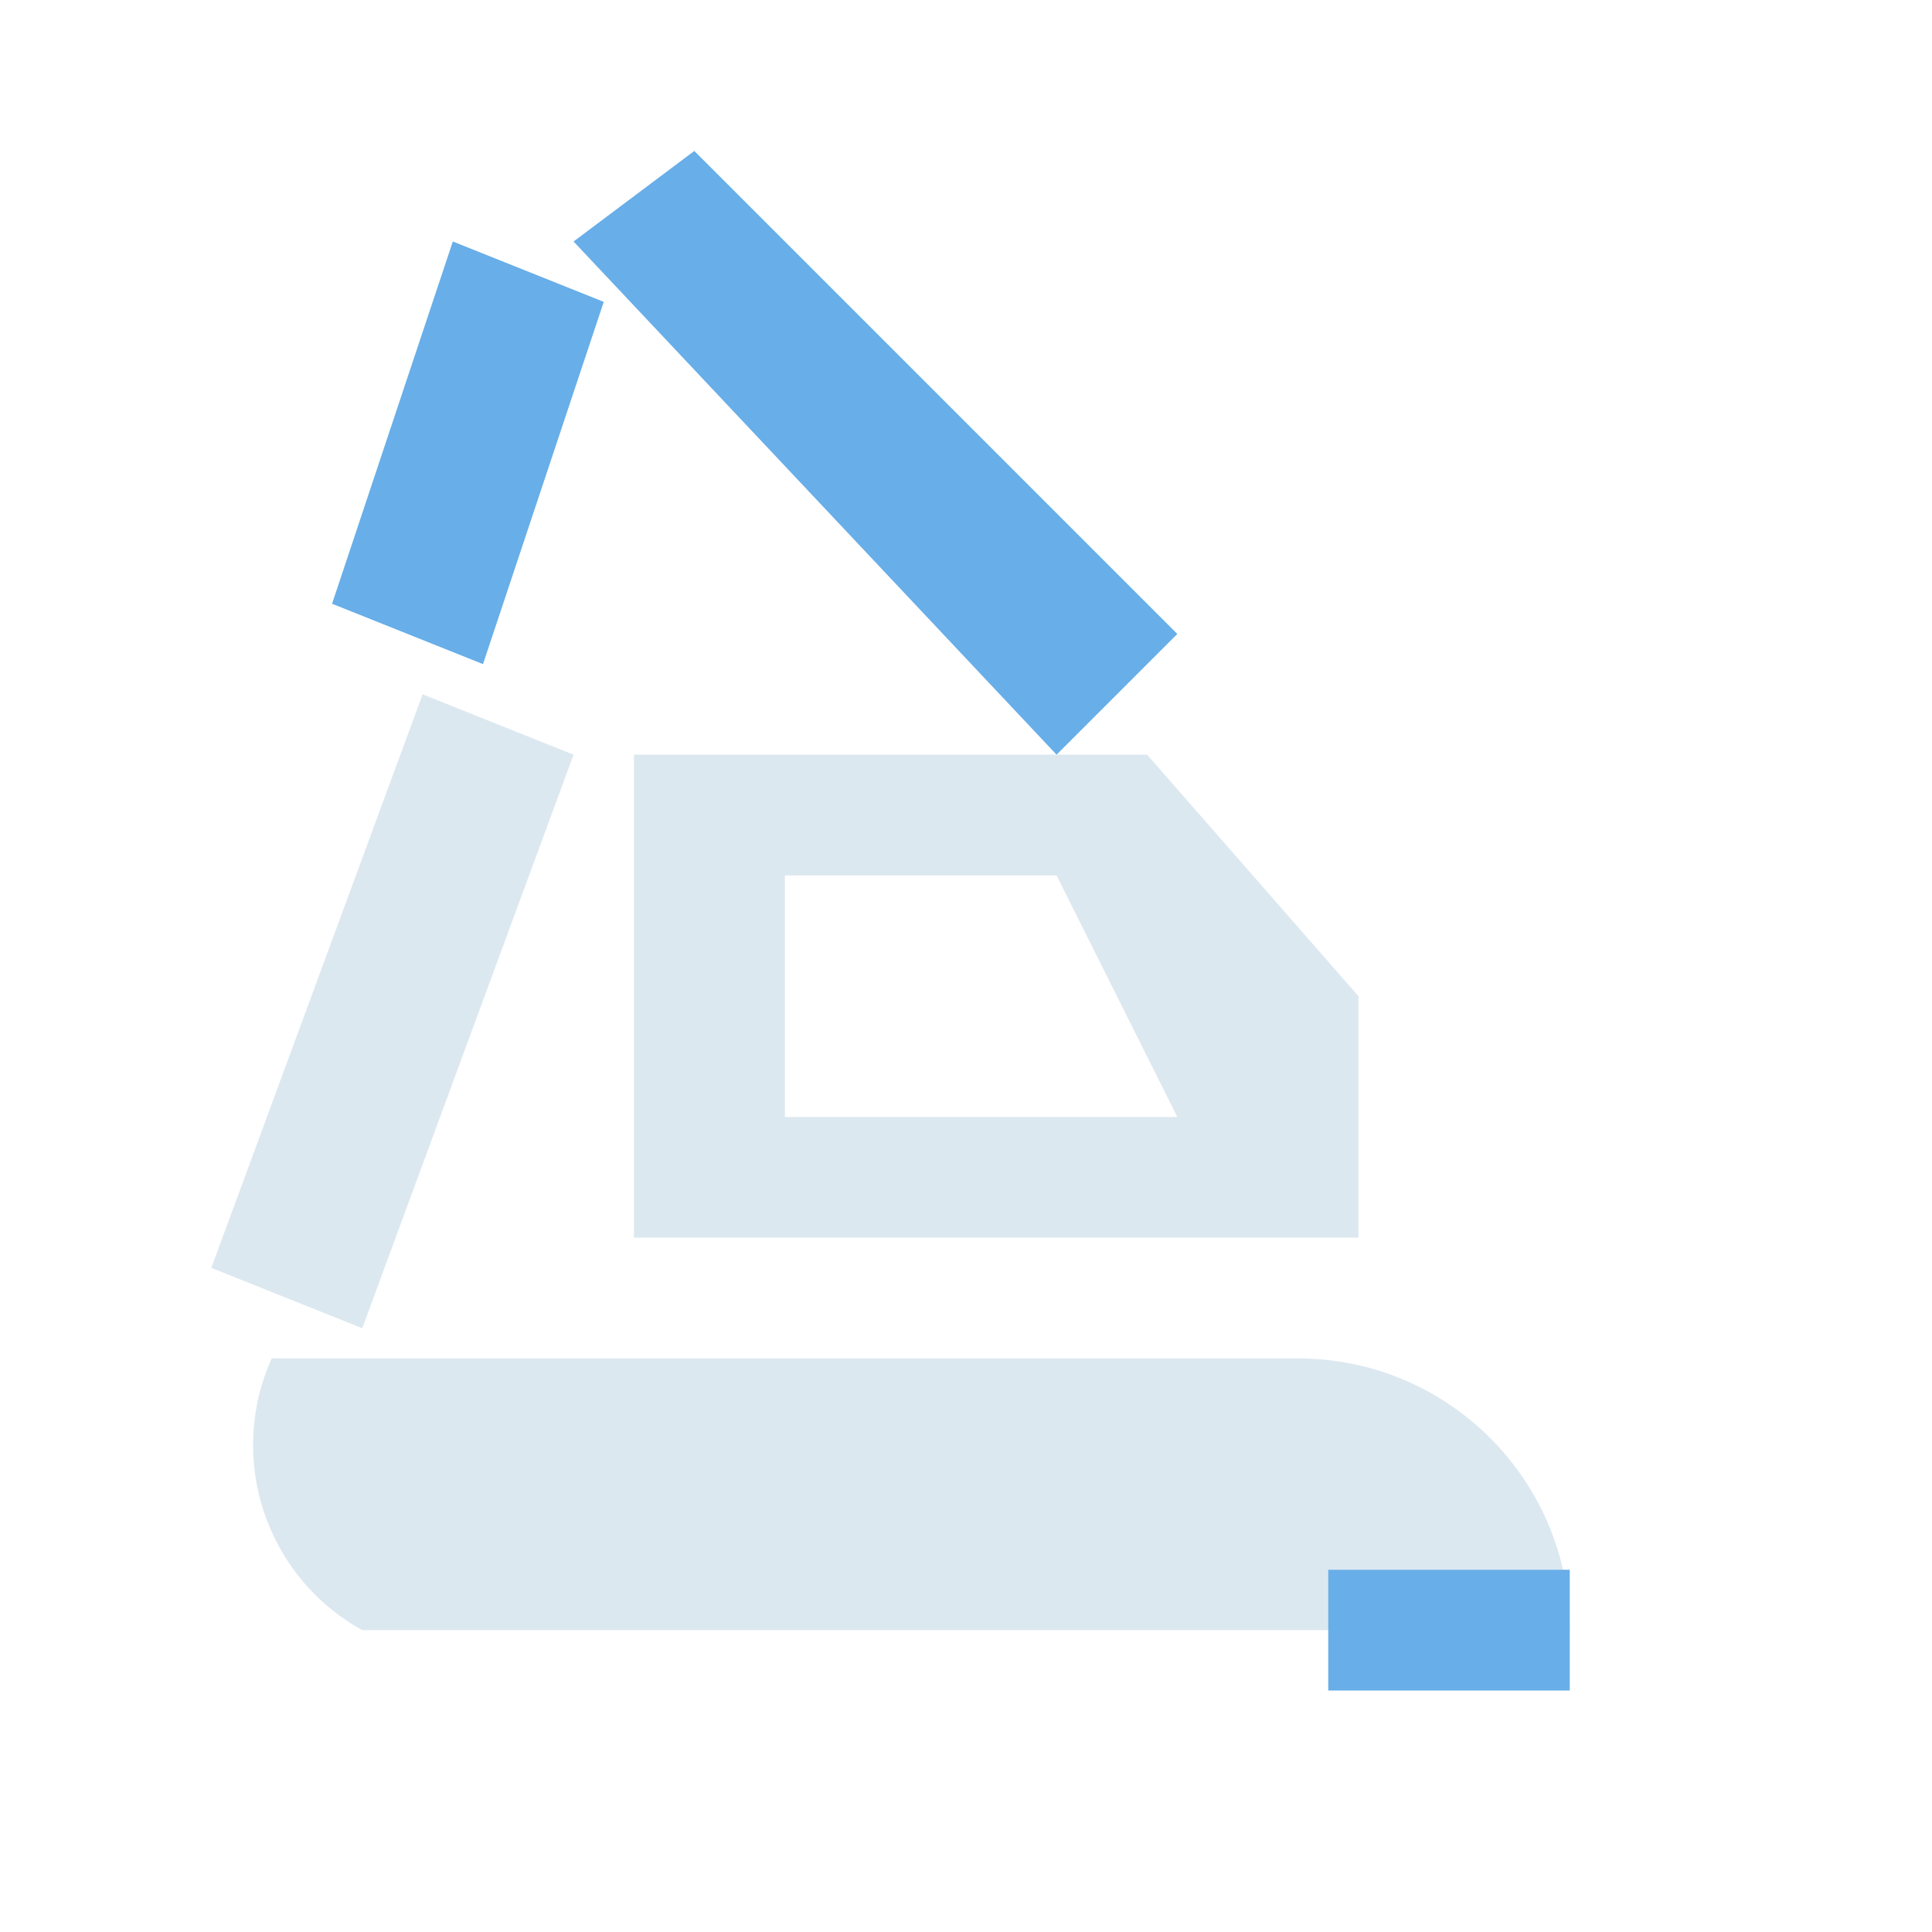
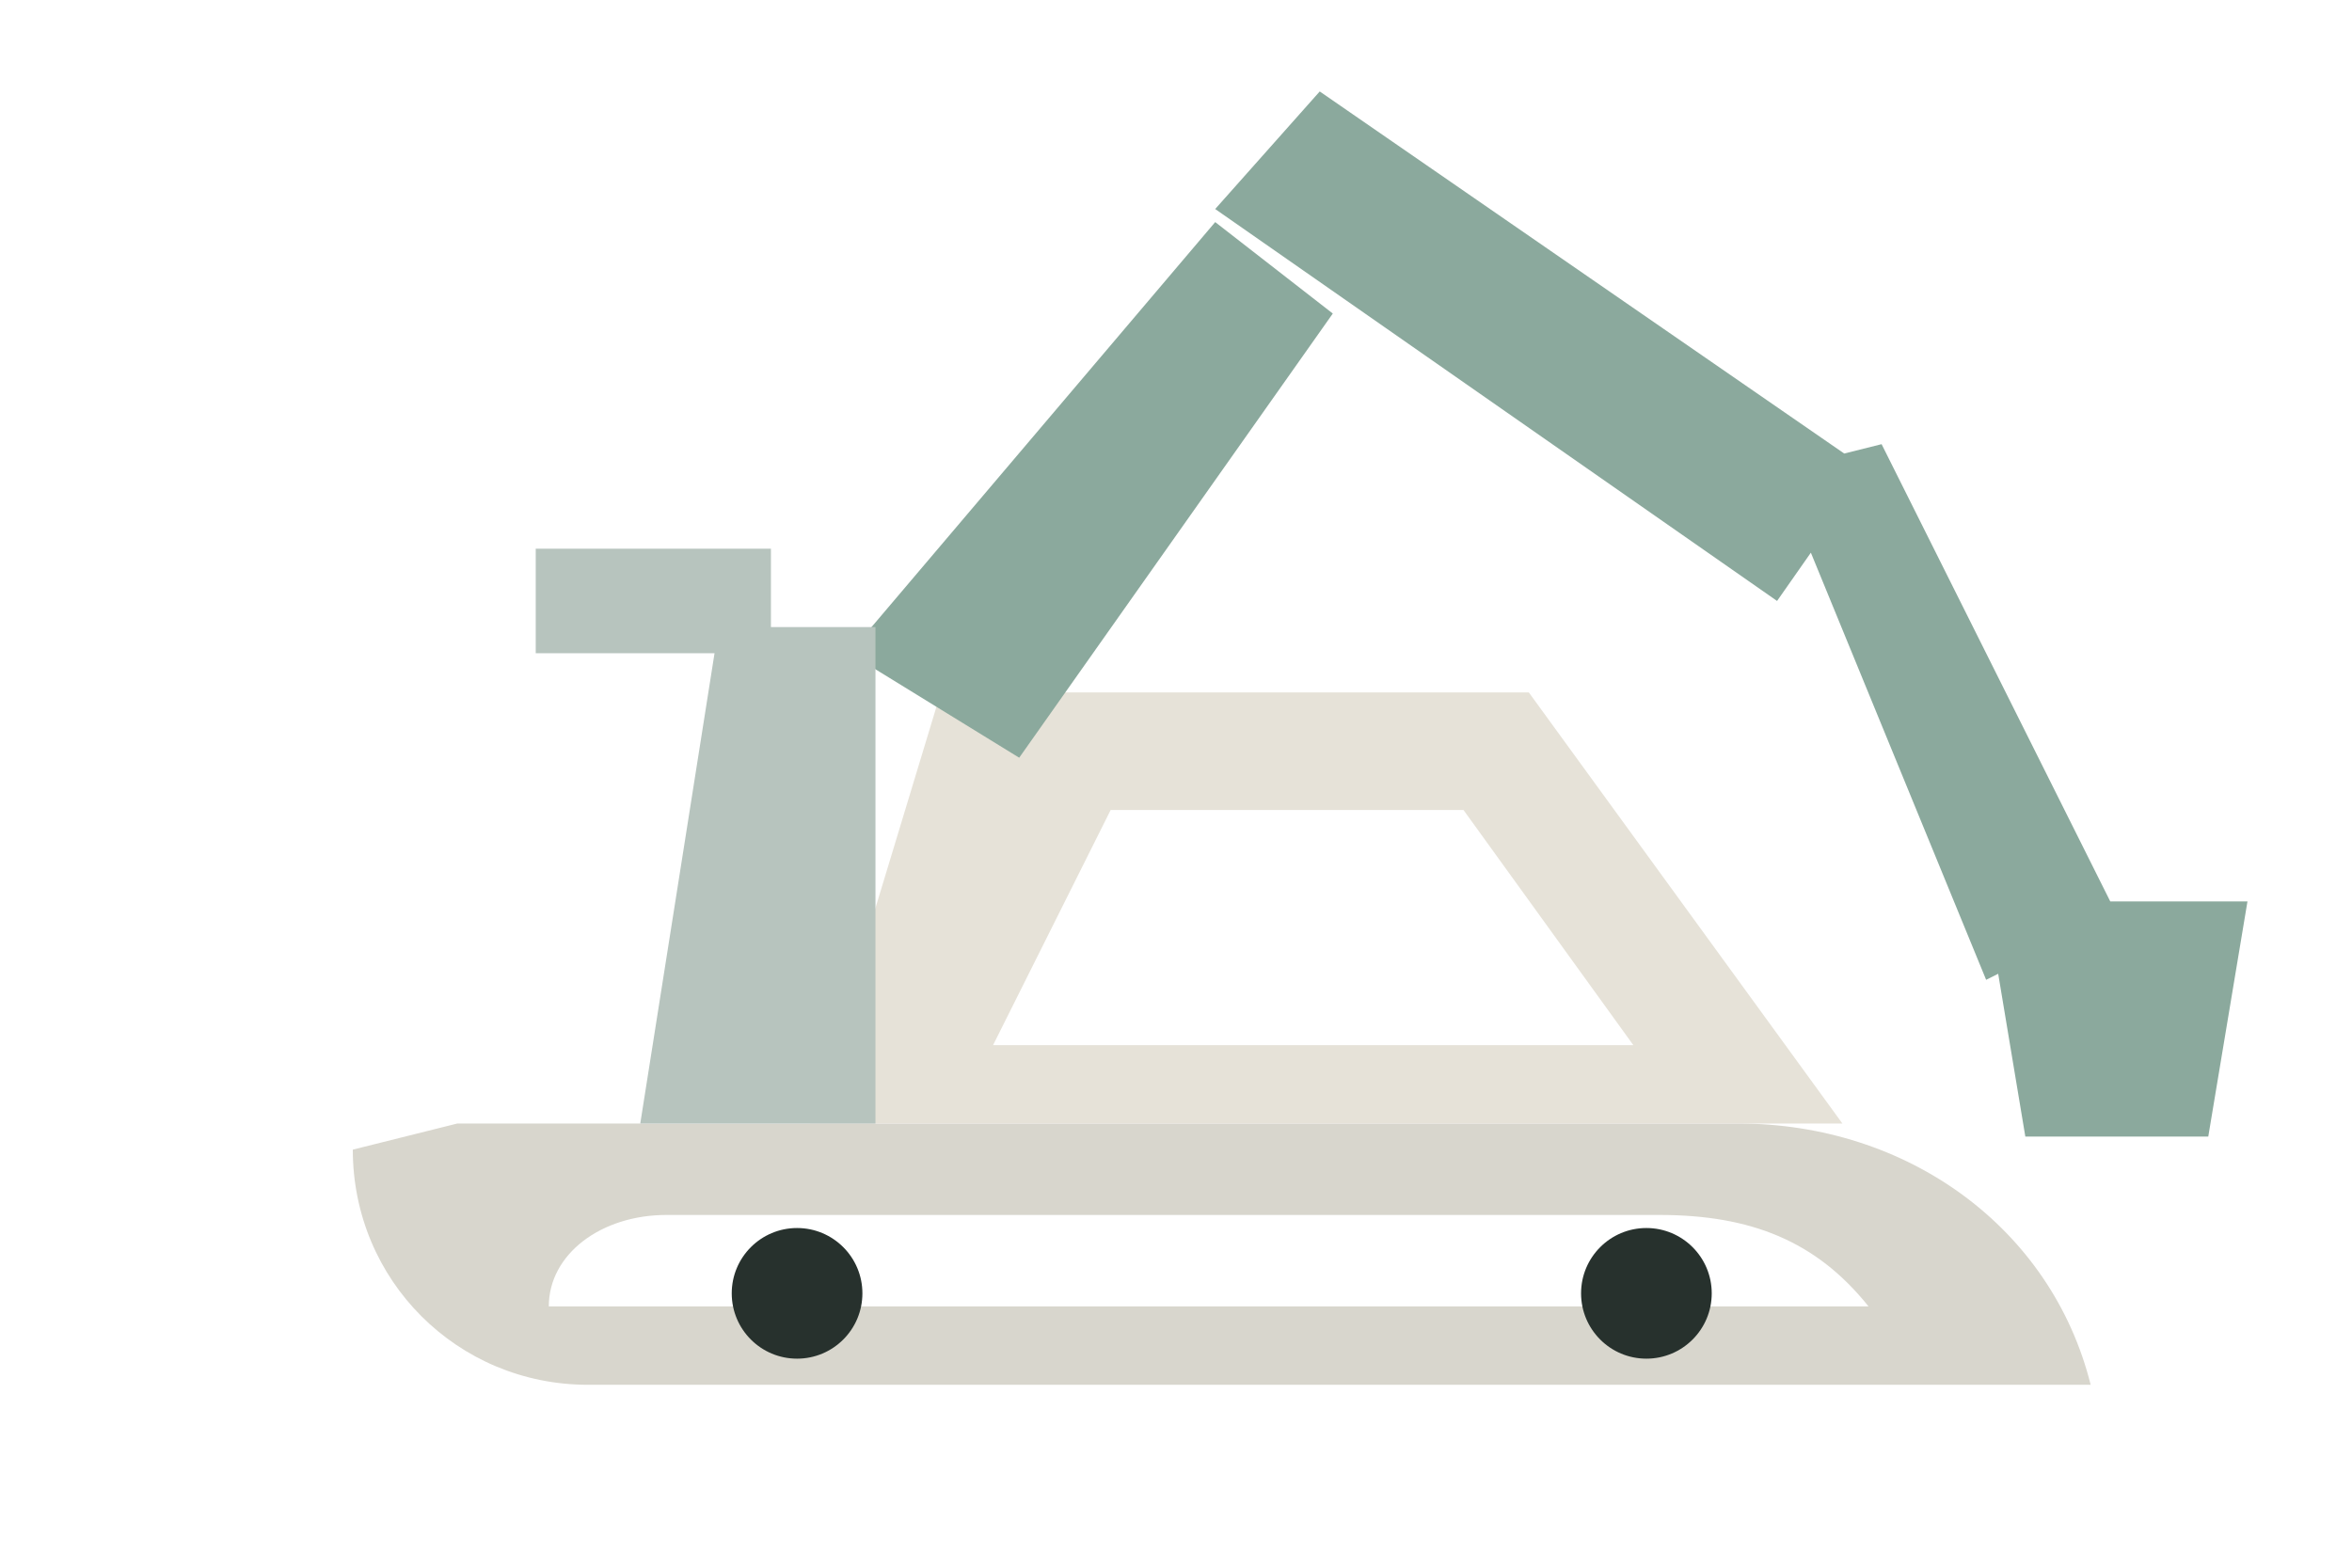
- <svg xmlns="http://www.w3.org/2000/svg" viewBox="0 0 64 64" role="img" aria-label="Excavadora">
-   <path fill="#dce8f0" d="M9 45h34a9 9 0 0 1 9 9H12a7 7 0 0 1-3-9zm12-4V25h17l7 8v8zm5-12v8h13l-4-8zM7 42l7-19 5 2-7 19z" />
-   <path fill="#68aee8" d="m11 20 4-12 5 2-4 12zm8-12 4-3 16 16-4 4zM44 52h8v4h-8z" />
+ <svg xmlns="http://www.w3.org/2000/svg" viewBox="0 0 180 120" role="img" aria-label="Excavadora">
+   <path fill="#d8d6cd" d="M35 86h98c13 0 24 8 27 20H45c-10 0-18-8-18-18zm16 7c-5 0-9 3-9 7h101c-4-5-9-7-16-7z" />
+   <path fill="#e6e2d8" d="M72 53h45l24 33H62zm13 9-9 18h49l-13-18z" />
+   <path fill="#8ba99d" d="m78 58-13-8 28-33 9 7zM93 16l8-9 42 29-7 10zM136 36l8-2 18 36-10 5zM152 69h20l-3 18h-14z" />
+   <path fill="#b7c4be" d="M55 48h12v38H49zM41 42h18v8H41z" />
+   <circle cx="61" cy="99" r="5" fill="#27312d" />
+   <circle cx="126" cy="99" r="5" fill="#27312d" />
</svg>
